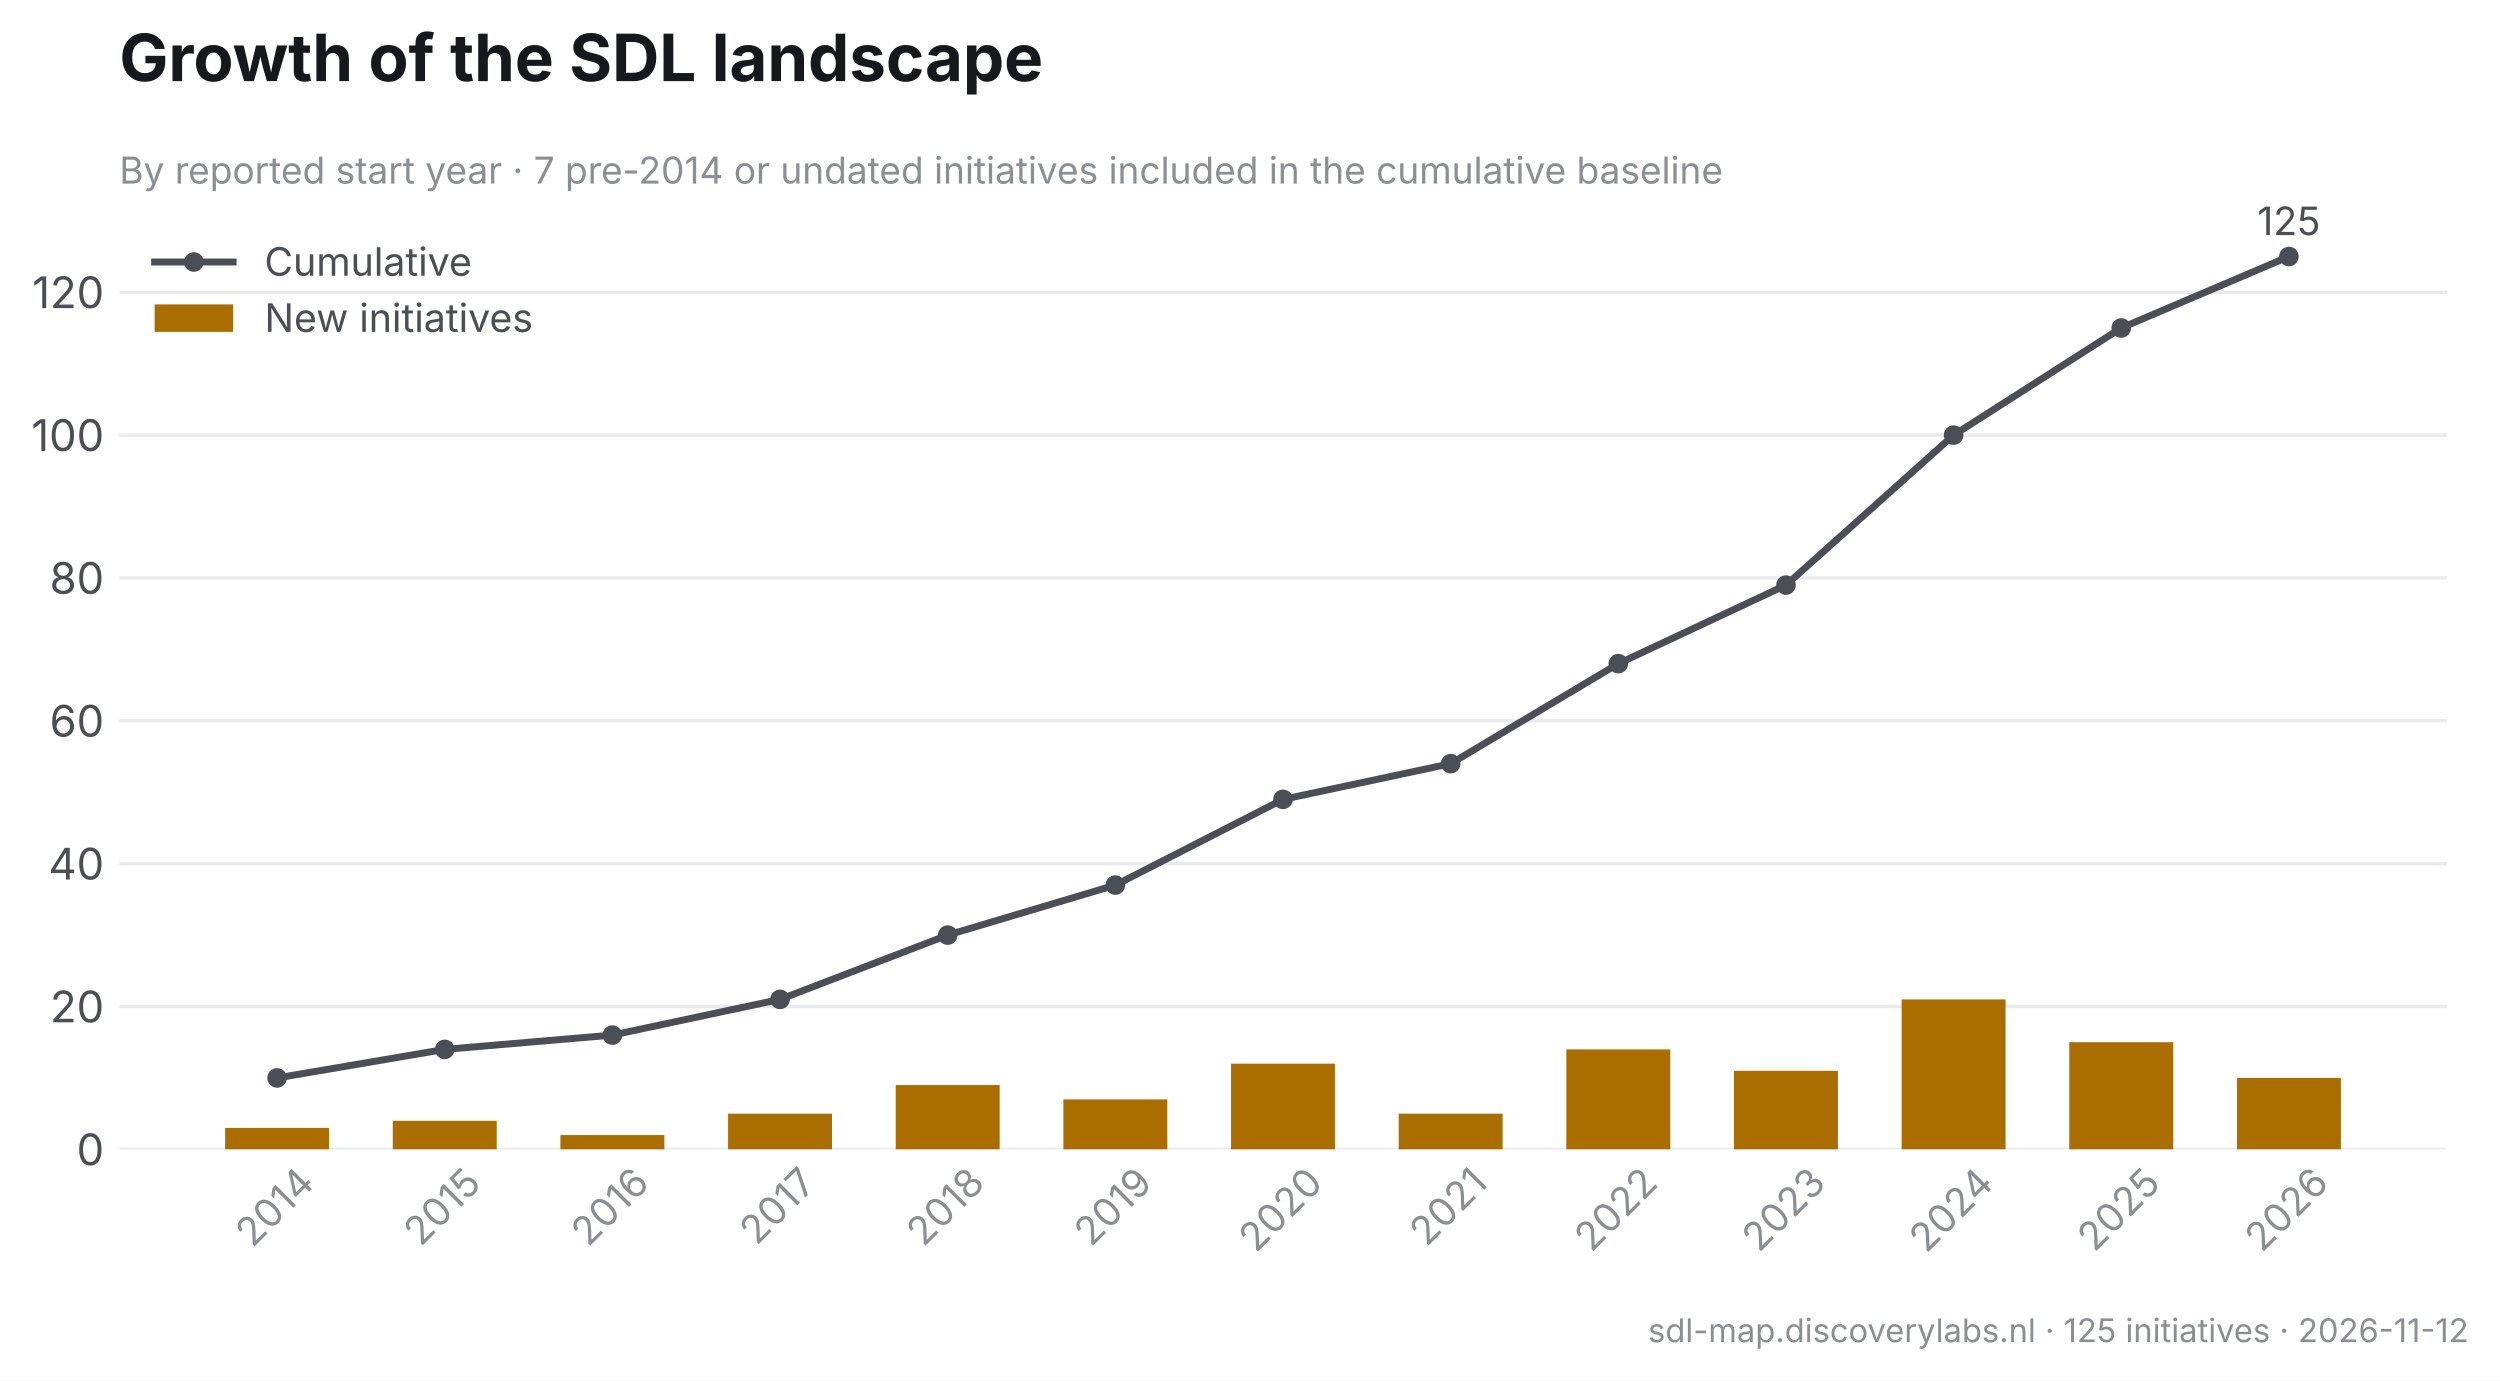
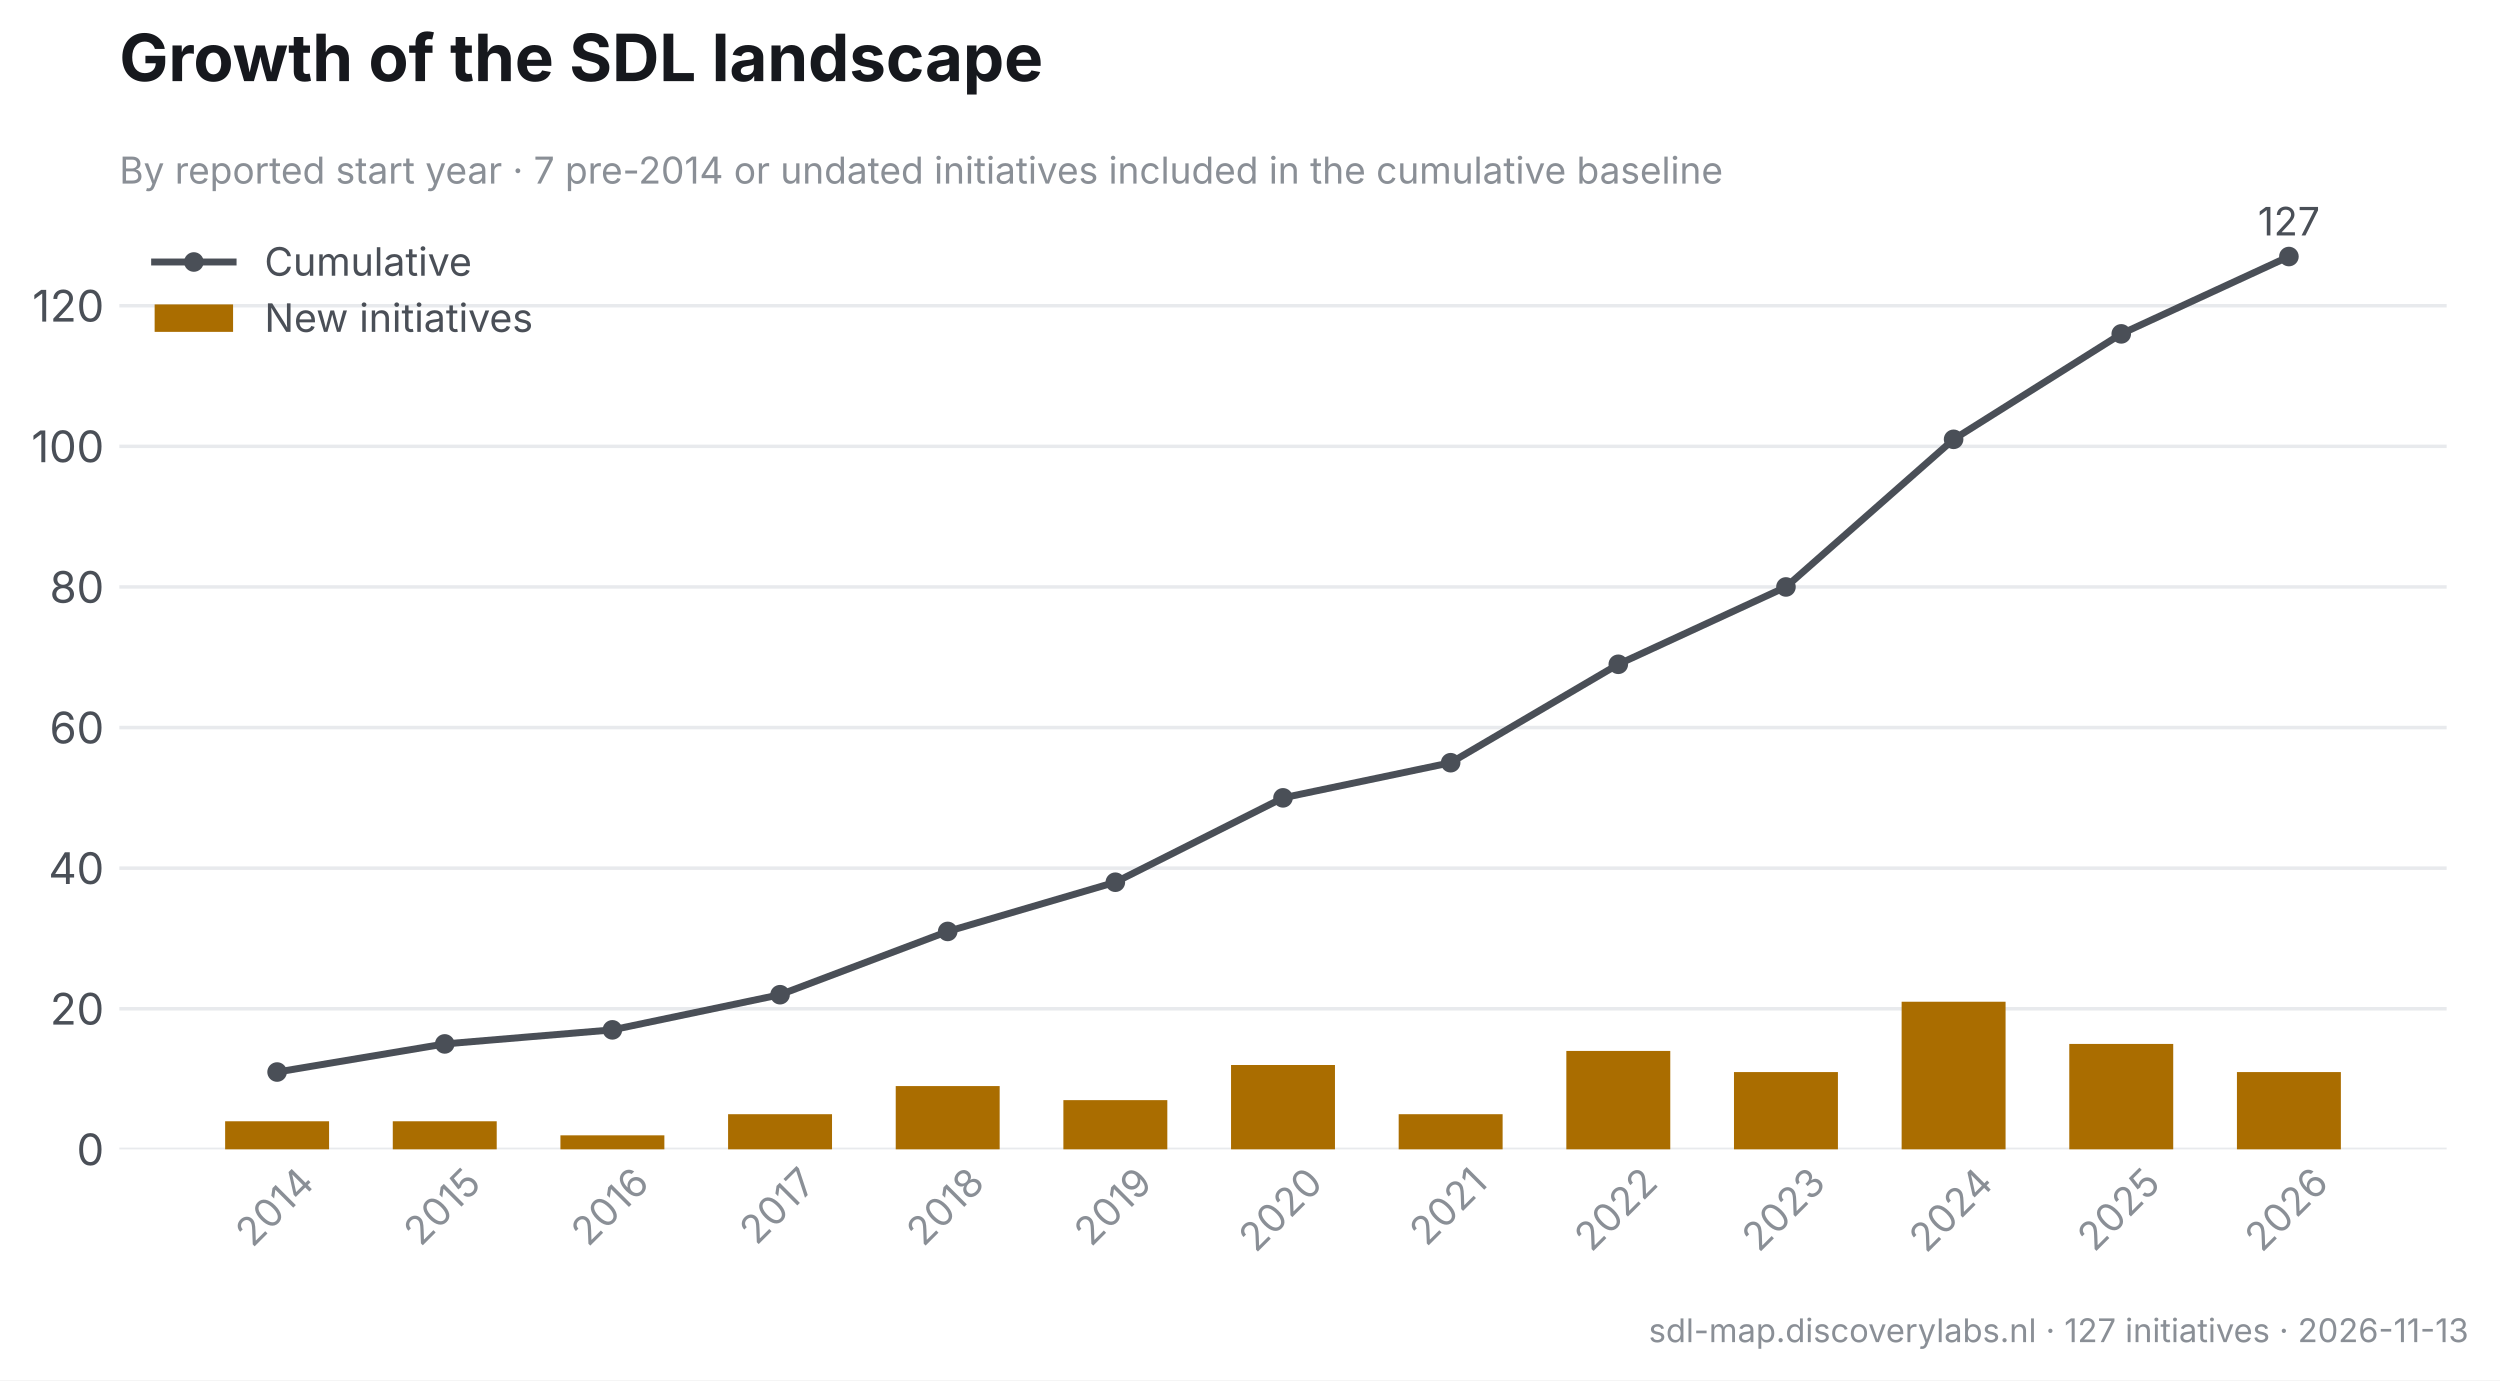
<svg xmlns="http://www.w3.org/2000/svg" xmlns:xlink="http://www.w3.org/1999/xlink" width="573.696pt" height="316.754pt" viewBox="0 0 573.696 316.754" version="1.1">
  <defs>
    <style type="text/css">*{stroke-linejoin: round; stroke-linecap: butt}</style>
  </defs>
  <g id="figure_1">
    <g id="patch_1">
      <path d="M 0 316.754  L 573.696 316.754  L 573.696 0  L 0 0  z " style="fill: #ffffff" />
    </g>
    <g id="axes_1">
      <g id="patch_2">
        <path d="M 27.386 263.754  L 561.456 263.754  L 561.456 48.626  L 27.386 48.626  z " style="fill: #ffffff" />
      </g>
      <g id="matplotlib.axis_1">
        <g id="xtick_1">
          <g id="line2d_1" />
          <g id="text_1">
            <text style="font-size: 9px; font-family: 'Inter', 'Helvetica Neue', 'Arial', 'DejaVu Sans', 'Bitstream Vera Sans', 'Computer Modern Sans Serif', 'Lucida Grande', 'Verdana', 'Geneva', 'Lucid', 'Helvetica', 'Avant Garde', sans-serif; fill: #8a8f96" transform="translate(57.9561 286.4796) rotate(-45)">2014</text>
          </g>
        </g>
        <g id="xtick_2">
          <g id="line2d_2" />
          <g id="text_2">
            <text style="font-size: 9px; font-family: 'Inter', 'Helvetica Neue', 'Arial', 'DejaVu Sans', 'Bitstream Vera Sans', 'Computer Modern Sans Serif', 'Lucida Grande', 'Verdana', 'Geneva', 'Lucid', 'Helvetica', 'Avant Garde', sans-serif; fill: #8a8f96" transform="translate(96.54904 286.238) rotate(-45)">2015</text>
          </g>
        </g>
        <g id="xtick_3">
          <g id="line2d_3" />
          <g id="text_3">
            <text style="font-size: 9px; font-family: 'Inter', 'Helvetica Neue', 'Arial', 'DejaVu Sans', 'Bitstream Vera Sans', 'Computer Modern Sans Serif', 'Lucida Grande', 'Verdana', 'Geneva', 'Lucid', 'Helvetica', 'Avant Garde', sans-serif; fill: #8a8f96" transform="translate(134.9824 286.3155) rotate(-45)">2016</text>
          </g>
        </g>
        <g id="xtick_4">
          <g id="line2d_4" />
          <g id="text_4">
            <text style="font-size: 9px; font-family: 'Inter', 'Helvetica Neue', 'Arial', 'DejaVu Sans', 'Bitstream Vera Sans', 'Computer Modern Sans Serif', 'Lucida Grande', 'Verdana', 'Geneva', 'Lucid', 'Helvetica', 'Avant Garde', sans-serif; fill: #8a8f96" transform="translate(173.627 285.9705) rotate(-45)">2017</text>
          </g>
        </g>
        <g id="xtick_5">
          <g id="line2d_5" />
          <g id="text_5">
            <text style="font-size: 9px; font-family: 'Inter', 'Helvetica Neue', 'Arial', 'DejaVu Sans', 'Bitstream Vera Sans', 'Computer Modern Sans Serif', 'Lucida Grande', 'Verdana', 'Geneva', 'Lucid', 'Helvetica', 'Avant Garde', sans-serif; fill: #8a8f96" transform="translate(211.9316 286.3056) rotate(-45)">2018</text>
          </g>
        </g>
        <g id="xtick_6">
          <g id="line2d_6" />
          <g id="text_6">
            <text style="font-size: 9px; font-family: 'Inter', 'Helvetica Neue', 'Arial', 'DejaVu Sans', 'Bitstream Vera Sans', 'Computer Modern Sans Serif', 'Lucida Grande', 'Verdana', 'Geneva', 'Lucid', 'Helvetica', 'Avant Garde', sans-serif; fill: #8a8f96" transform="translate(250.3987 286.3155) rotate(-45)">2019</text>
          </g>
        </g>
        <g id="xtick_7">
          <g id="line2d_7" />
          <g id="text_7">
            <text style="font-size: 9px; font-family: 'Inter', 'Helvetica Neue', 'Arial', 'DejaVu Sans', 'Bitstream Vera Sans', 'Computer Modern Sans Serif', 'Lucida Grande', 'Verdana', 'Geneva', 'Lucid', 'Helvetica', 'Avant Garde', sans-serif; fill: #8a8f96" transform="translate(288.1902 287.6768) rotate(-45)">2020</text>
          </g>
        </g>
        <g id="xtick_8">
          <g id="line2d_8" />
          <g id="text_8">
            <text style="font-size: 9px; font-family: 'Inter', 'Helvetica Neue', 'Arial', 'DejaVu Sans', 'Bitstream Vera Sans', 'Computer Modern Sans Serif', 'Lucida Grande', 'Verdana', 'Geneva', 'Lucid', 'Helvetica', 'Avant Garde', sans-serif; fill: #8a8f96" transform="translate(327.3758 286.2499) rotate(-45)">2021</text>
          </g>
        </g>
        <g id="xtick_9">
          <g id="line2d_9" />
          <g id="text_9">
            <text style="font-size: 9px; font-family: 'Inter', 'Helvetica Neue', 'Arial', 'DejaVu Sans', 'Bitstream Vera Sans', 'Computer Modern Sans Serif', 'Lucida Grande', 'Verdana', 'Geneva', 'Lucid', 'Helvetica', 'Avant Garde', sans-serif; fill: #8a8f96" transform="translate(365.2016 287.5426) rotate(-45)">2022</text>
          </g>
        </g>
        <g id="xtick_10">
          <g id="line2d_10" />
          <g id="text_10">
            <text style="font-size: 9px; font-family: 'Inter', 'Helvetica Neue', 'Arial', 'DejaVu Sans', 'Bitstream Vera Sans', 'Computer Modern Sans Serif', 'Lucida Grande', 'Verdana', 'Geneva', 'Lucid', 'Helvetica', 'Avant Garde', sans-serif; fill: #8a8f96" transform="translate(403.6488 287.5923) rotate(-45)">2023</text>
          </g>
        </g>
        <g id="xtick_11">
          <g id="line2d_11" />
          <g id="text_11">
            <text style="font-size: 9px; font-family: 'Inter', 'Helvetica Neue', 'Arial', 'DejaVu Sans', 'Bitstream Vera Sans', 'Computer Modern Sans Serif', 'Lucida Grande', 'Verdana', 'Geneva', 'Lucid', 'Helvetica', 'Avant Garde', sans-serif; fill: #8a8f96" transform="translate(442.031 287.7723) rotate(-45)">2024</text>
          </g>
        </g>
        <g id="xtick_12">
          <g id="line2d_12" />
          <g id="text_12">
            <text style="font-size: 9px; font-family: 'Inter', 'Helvetica Neue', 'Arial', 'DejaVu Sans', 'Bitstream Vera Sans', 'Computer Modern Sans Serif', 'Lucida Grande', 'Verdana', 'Geneva', 'Lucid', 'Helvetica', 'Avant Garde', sans-serif; fill: #8a8f96" transform="translate(480.6239 287.5307) rotate(-45)">2025</text>
          </g>
        </g>
        <g id="xtick_13">
          <g id="line2d_13" />
          <g id="text_13">
            <text style="font-size: 9px; font-family: 'Inter', 'Helvetica Neue', 'Arial', 'DejaVu Sans', 'Bitstream Vera Sans', 'Computer Modern Sans Serif', 'Lucida Grande', 'Verdana', 'Geneva', 'Lucid', 'Helvetica', 'Avant Garde', sans-serif; fill: #8a8f96" transform="translate(519.0573 287.6082) rotate(-45)">2026</text>
          </g>
        </g>
      </g>
      <g id="matplotlib.axis_2">
        <g id="ytick_1">
          <g id="line2d_14">
-             <path d="M 27.386 263.754  L 561.456 263.754  " clip-path="url(#p7568d34914)" style="fill: none; stroke: #e8eaed; stroke-width: 0.8; stroke-linecap: square" />
+             <path d="M 27.386 263.754  L 561.456 263.754  " clip-path="url(#p3159ffee37)" style="fill: none; stroke: #e8eaed; stroke-width: 0.8; stroke-linecap: square" />
          </g>
          <g id="line2d_15" />
          <g id="text_14">
            <text style="font-size: 10px; font-family: 'Inter', 'Helvetica Neue', 'Arial', 'DejaVu Sans', 'Bitstream Vera Sans', 'Computer Modern Sans Serif', 'Lucida Grande', 'Verdana', 'Geneva', 'Lucid', 'Helvetica', 'Avant Garde', sans-serif; text-anchor: end; fill: #4a4f57" x="23.886" y="267.392" transform="rotate(-0 23.88594 267.392)">0</text>
          </g>
        </g>
        <g id="ytick_2">
          <g id="line2d_16">
-             <path d="M 27.386 230.973  L 561.456 230.973  " clip-path="url(#p7568d34914)" style="fill: none; stroke: #e8eaed; stroke-width: 0.8; stroke-linecap: square" />
+             <path d="M 27.386 231.489  L 561.456 231.489  " clip-path="url(#p3159ffee37)" style="fill: none; stroke: #e8eaed; stroke-width: 0.8; stroke-linecap: square" />
          </g>
          <g id="line2d_17" />
          <g id="text_15">
-             <text style="font-size: 10px; font-family: 'Inter', 'Helvetica Neue', 'Arial', 'DejaVu Sans', 'Bitstream Vera Sans', 'Computer Modern Sans Serif', 'Lucida Grande', 'Verdana', 'Geneva', 'Lucid', 'Helvetica', 'Avant Garde', sans-serif; text-anchor: end; fill: #4a4f57" x="23.886" y="234.61" transform="rotate(-0 23.88594 234.6105)">20</text>
+             <text style="font-size: 10px; font-family: 'Inter', 'Helvetica Neue', 'Arial', 'DejaVu Sans', 'Bitstream Vera Sans', 'Computer Modern Sans Serif', 'Lucida Grande', 'Verdana', 'Geneva', 'Lucid', 'Helvetica', 'Avant Garde', sans-serif; text-anchor: end; fill: #4a4f57" x="23.886" y="235.127" transform="rotate(-0 23.88594 235.1267)">20</text>
          </g>
        </g>
        <g id="ytick_3">
          <g id="line2d_18">
-             <path d="M 27.386 198.191  L 561.456 198.191  " clip-path="url(#p7568d34914)" style="fill: none; stroke: #e8eaed; stroke-width: 0.8; stroke-linecap: square" />
+             <path d="M 27.386 199.224  L 561.456 199.224  " clip-path="url(#p3159ffee37)" style="fill: none; stroke: #e8eaed; stroke-width: 0.8; stroke-linecap: square" />
          </g>
          <g id="line2d_19" />
          <g id="text_16">
-             <text style="font-size: 10px; font-family: 'Inter', 'Helvetica Neue', 'Arial', 'DejaVu Sans', 'Bitstream Vera Sans', 'Computer Modern Sans Serif', 'Lucida Grande', 'Verdana', 'Geneva', 'Lucid', 'Helvetica', 'Avant Garde', sans-serif; text-anchor: end; fill: #4a4f57" x="23.886" y="201.829" transform="rotate(-0 23.88594 201.8289)">40</text>
+             <text style="font-size: 10px; font-family: 'Inter', 'Helvetica Neue', 'Arial', 'DejaVu Sans', 'Bitstream Vera Sans', 'Computer Modern Sans Serif', 'Lucida Grande', 'Verdana', 'Geneva', 'Lucid', 'Helvetica', 'Avant Garde', sans-serif; text-anchor: end; fill: #4a4f57" x="23.886" y="202.861" transform="rotate(-0 23.88594 202.8614)">40</text>
          </g>
        </g>
        <g id="ytick_4">
          <g id="line2d_20">
-             <path d="M 27.386 165.41  L 561.456 165.41  " clip-path="url(#p7568d34914)" style="fill: none; stroke: #e8eaed; stroke-width: 0.8; stroke-linecap: square" />
+             <path d="M 27.386 166.959  L 561.456 166.959  " clip-path="url(#p3159ffee37)" style="fill: none; stroke: #e8eaed; stroke-width: 0.8; stroke-linecap: square" />
          </g>
          <g id="line2d_21" />
          <g id="text_17">
-             <text style="font-size: 10px; font-family: 'Inter', 'Helvetica Neue', 'Arial', 'DejaVu Sans', 'Bitstream Vera Sans', 'Computer Modern Sans Serif', 'Lucida Grande', 'Verdana', 'Geneva', 'Lucid', 'Helvetica', 'Avant Garde', sans-serif; text-anchor: end; fill: #4a4f57" x="23.886" y="169.047" transform="rotate(-0 23.88594 169.0474)">60</text>
+             <text style="font-size: 10px; font-family: 'Inter', 'Helvetica Neue', 'Arial', 'DejaVu Sans', 'Bitstream Vera Sans', 'Computer Modern Sans Serif', 'Lucida Grande', 'Verdana', 'Geneva', 'Lucid', 'Helvetica', 'Avant Garde', sans-serif; text-anchor: end; fill: #4a4f57" x="23.886" y="170.596" transform="rotate(-0 23.88594 170.5962)">60</text>
          </g>
        </g>
        <g id="ytick_5">
          <g id="line2d_22">
-             <path d="M 27.386 132.628  L 561.456 132.628  " clip-path="url(#p7568d34914)" style="fill: none; stroke: #e8eaed; stroke-width: 0.8; stroke-linecap: square" />
+             <path d="M 27.386 134.693  L 561.456 134.693  " clip-path="url(#p3159ffee37)" style="fill: none; stroke: #e8eaed; stroke-width: 0.8; stroke-linecap: square" />
          </g>
          <g id="line2d_23" />
          <g id="text_18">
-             <text style="font-size: 10px; font-family: 'Inter', 'Helvetica Neue', 'Arial', 'DejaVu Sans', 'Bitstream Vera Sans', 'Computer Modern Sans Serif', 'Lucida Grande', 'Verdana', 'Geneva', 'Lucid', 'Helvetica', 'Avant Garde', sans-serif; text-anchor: end; fill: #4a4f57" x="23.886" y="136.266" transform="rotate(-0 23.88594 136.2659)">80</text>
+             <text style="font-size: 10px; font-family: 'Inter', 'Helvetica Neue', 'Arial', 'DejaVu Sans', 'Bitstream Vera Sans', 'Computer Modern Sans Serif', 'Lucida Grande', 'Verdana', 'Geneva', 'Lucid', 'Helvetica', 'Avant Garde', sans-serif; text-anchor: end; fill: #4a4f57" x="23.886" y="138.331" transform="rotate(-0 23.88594 138.3309)">80</text>
          </g>
        </g>
        <g id="ytick_6">
          <g id="line2d_24">
-             <path d="M 27.386 99.847  L 561.456 99.847  " clip-path="url(#p7568d34914)" style="fill: none; stroke: #e8eaed; stroke-width: 0.8; stroke-linecap: square" />
+             <path d="M 27.386 102.428  L 561.456 102.428  " clip-path="url(#p3159ffee37)" style="fill: none; stroke: #e8eaed; stroke-width: 0.8; stroke-linecap: square" />
          </g>
          <g id="line2d_25" />
          <g id="text_19">
-             <text style="font-size: 10px; font-family: 'Inter', 'Helvetica Neue', 'Arial', 'DejaVu Sans', 'Bitstream Vera Sans', 'Computer Modern Sans Serif', 'Lucida Grande', 'Verdana', 'Geneva', 'Lucid', 'Helvetica', 'Avant Garde', sans-serif; text-anchor: end; fill: #4a4f57" x="23.886" y="103.484" transform="rotate(-0 23.88594 103.4844)">100</text>
+             <text style="font-size: 10px; font-family: 'Inter', 'Helvetica Neue', 'Arial', 'DejaVu Sans', 'Bitstream Vera Sans', 'Computer Modern Sans Serif', 'Lucida Grande', 'Verdana', 'Geneva', 'Lucid', 'Helvetica', 'Avant Garde', sans-serif; text-anchor: end; fill: #4a4f57" x="23.886" y="106.066" transform="rotate(-0 23.88594 106.0656)">100</text>
          </g>
        </g>
        <g id="ytick_7">
          <g id="line2d_26">
-             <path d="M 27.386 67.065  L 561.456 67.065  " clip-path="url(#p7568d34914)" style="fill: none; stroke: #e8eaed; stroke-width: 0.8; stroke-linecap: square" />
+             <path d="M 27.386 70.163  L 561.456 70.163  " clip-path="url(#p3159ffee37)" style="fill: none; stroke: #e8eaed; stroke-width: 0.8; stroke-linecap: square" />
          </g>
          <g id="line2d_27" />
          <g id="text_20">
-             <text style="font-size: 10px; font-family: 'Inter', 'Helvetica Neue', 'Arial', 'DejaVu Sans', 'Bitstream Vera Sans', 'Computer Modern Sans Serif', 'Lucida Grande', 'Verdana', 'Geneva', 'Lucid', 'Helvetica', 'Avant Garde', sans-serif; text-anchor: end; fill: #4a4f57" x="23.886" y="70.703" transform="rotate(-0 23.88594 70.70288)">120</text>
+             <text style="font-size: 10px; font-family: 'Inter', 'Helvetica Neue', 'Arial', 'DejaVu Sans', 'Bitstream Vera Sans', 'Computer Modern Sans Serif', 'Lucida Grande', 'Verdana', 'Geneva', 'Lucid', 'Helvetica', 'Avant Garde', sans-serif; text-anchor: end; fill: #4a4f57" x="23.886" y="73.8" transform="rotate(-0 23.88594 73.80035)">120</text>
          </g>
        </g>
      </g>
      <g id="patch_3">
-         <path d="M 51.662 263.754  L 75.515 263.754  L 75.515 258.837  L 51.662 258.837  z " clip-path="url(#p7568d34914)" style="fill: #aa6d00" />
+         <path d="M 51.662 263.754  L 75.515 263.754  L 75.515 257.301  L 51.662 257.301  z " clip-path="url(#p3159ffee37)" style="fill: #aa6d00" />
      </g>
      <g id="patch_4">
-         <path d="M 90.134 263.754  L 113.987 263.754  L 113.987 257.198  L 90.134 257.198  z " clip-path="url(#p7568d34914)" style="fill: #aa6d00" />
+         <path d="M 90.134 263.754  L 113.987 263.754  L 113.987 257.301  L 90.134 257.301  z " clip-path="url(#p3159ffee37)" style="fill: #aa6d00" />
      </g>
      <g id="patch_5">
-         <path d="M 128.606 263.754  L 152.459 263.754  L 152.459 260.476  L 128.606 260.476  z " clip-path="url(#p7568d34914)" style="fill: #aa6d00" />
+         <path d="M 128.606 263.754  L 152.459 263.754  L 152.459 260.528  L 128.606 260.528  z " clip-path="url(#p3159ffee37)" style="fill: #aa6d00" />
      </g>
      <g id="patch_6">
-         <path d="M 167.078 263.754  L 190.931 263.754  L 190.931 255.559  L 167.078 255.559  z " clip-path="url(#p7568d34914)" style="fill: #aa6d00" />
+         <path d="M 167.078 263.754  L 190.931 263.754  L 190.931 255.688  L 167.078 255.688  z " clip-path="url(#p3159ffee37)" style="fill: #aa6d00" />
      </g>
      <g id="patch_7">
-         <path d="M 205.55 263.754  L 229.403 263.754  L 229.403 249.003  L 205.55 249.003  z " clip-path="url(#p7568d34914)" style="fill: #aa6d00" />
+         <path d="M 205.55 263.754  L 229.403 263.754  L 229.403 249.235  L 205.55 249.235  z " clip-path="url(#p3159ffee37)" style="fill: #aa6d00" />
      </g>
      <g id="patch_8">
-         <path d="M 244.022 263.754  L 267.875 263.754  L 267.875 252.281  L 244.022 252.281  z " clip-path="url(#p7568d34914)" style="fill: #aa6d00" />
+         <path d="M 244.022 263.754  L 267.875 263.754  L 267.875 252.462  L 244.022 252.462  z " clip-path="url(#p3159ffee37)" style="fill: #aa6d00" />
      </g>
      <g id="patch_9">
-         <path d="M 282.495 263.754  L 306.347 263.754  L 306.347 244.086  L 282.495 244.086  z " clip-path="url(#p7568d34914)" style="fill: #aa6d00" />
+         <path d="M 282.495 263.754  L 306.347 263.754  L 306.347 244.395  L 282.495 244.395  z " clip-path="url(#p3159ffee37)" style="fill: #aa6d00" />
      </g>
      <g id="patch_10">
-         <path d="M 320.967 263.754  L 344.819 263.754  L 344.819 255.559  L 320.967 255.559  z " clip-path="url(#p7568d34914)" style="fill: #aa6d00" />
+         <path d="M 320.967 263.754  L 344.819 263.754  L 344.819 255.688  L 320.967 255.688  z " clip-path="url(#p3159ffee37)" style="fill: #aa6d00" />
      </g>
      <g id="patch_11">
-         <path d="M 359.439 263.754  L 383.292 263.754  L 383.292 240.807  L 359.439 240.807  z " clip-path="url(#p7568d34914)" style="fill: #aa6d00" />
+         <path d="M 359.439 263.754  L 383.292 263.754  L 383.292 241.169  L 359.439 241.169  z " clip-path="url(#p3159ffee37)" style="fill: #aa6d00" />
      </g>
      <g id="patch_12">
-         <path d="M 397.911 263.754  L 421.764 263.754  L 421.764 245.725  L 397.911 245.725  z " clip-path="url(#p7568d34914)" style="fill: #aa6d00" />
+         <path d="M 397.911 263.754  L 421.764 263.754  L 421.764 246.009  L 397.911 246.009  z " clip-path="url(#p3159ffee37)" style="fill: #aa6d00" />
      </g>
      <g id="patch_13">
-         <path d="M 436.383 263.754  L 460.236 263.754  L 460.236 229.334  L 436.383 229.334  z " clip-path="url(#p7568d34914)" style="fill: #aa6d00" />
+         <path d="M 436.383 263.754  L 460.236 263.754  L 460.236 229.876  L 436.383 229.876  z " clip-path="url(#p3159ffee37)" style="fill: #aa6d00" />
      </g>
      <g id="patch_14">
-         <path d="M 474.855 263.754  L 498.708 263.754  L 498.708 239.168  L 474.855 239.168  z " clip-path="url(#p7568d34914)" style="fill: #aa6d00" />
+         <path d="M 474.855 263.754  L 498.708 263.754  L 498.708 239.556  L 474.855 239.556  z " clip-path="url(#p3159ffee37)" style="fill: #aa6d00" />
      </g>
      <g id="patch_15">
-         <path d="M 513.327 263.754  L 537.18 263.754  L 537.18 247.364  L 513.327 247.364  z " clip-path="url(#p7568d34914)" style="fill: #aa6d00" />
+         <path d="M 513.327 263.754  L 537.18 263.754  L 537.18 246.009  L 513.327 246.009  z " clip-path="url(#p3159ffee37)" style="fill: #aa6d00" />
      </g>
      <g id="text_21">
-         <text style="font-size: 9px; font-family: 'Inter', 'Helvetica Neue', 'Arial', 'DejaVu Sans', 'Bitstream Vera Sans', 'Computer Modern Sans Serif', 'Lucida Grande', 'Verdana', 'Geneva', 'Lucid', 'Helvetica', 'Avant Garde', sans-serif; text-anchor: middle; fill: #4a4f57" x="525.254" y="53.953" transform="rotate(-0 525.2537 53.95278)">125</text>
+         <text style="font-size: 9px; font-family: 'Inter', 'Helvetica Neue', 'Arial', 'DejaVu Sans', 'Bitstream Vera Sans', 'Computer Modern Sans Serif', 'Lucida Grande', 'Verdana', 'Geneva', 'Lucid', 'Helvetica', 'Avant Garde', sans-serif; text-anchor: middle; fill: #4a4f57" x="525.254" y="54.03" transform="rotate(-0 525.2537 54.03021)">127</text>
      </g>
      <g id="text_22">
        <text style="font-size: 8.5px; font-family: 'Inter', 'Helvetica Neue', 'Arial', 'DejaVu Sans', 'Bitstream Vera Sans', 'Computer Modern Sans Serif', 'Lucida Grande', 'Verdana', 'Geneva', 'Lucid', 'Helvetica', 'Avant Garde', sans-serif; text-anchor: start; fill: #8a8f96" x="27.386" y="42.125" transform="rotate(-0 27.38594 42.12522)">By reported start year · 7 pre-2014 or undated initiatives included in the cumulative baseline</text>
      </g>
      <g id="text_23">
        <text style="font-weight: 650; font-size: 15px; font-family: 'Inter', 'Helvetica Neue', 'Arial', 'DejaVu Sans', 'Bitstream Vera Sans', 'Computer Modern Sans Serif', 'Lucida Grande', 'Verdana', 'Geneva', 'Lucid', 'Helvetica', 'Avant Garde', sans-serif; text-anchor: start; fill: #16181d" x="27.386" y="18.626" transform="rotate(-0 27.38594 18.62578)">Growth of the SDL landscape</text>
      </g>
      <g id="line2d_28">
-         <path d="M 63.588 247.364  L 102.06 240.807  L 140.532 237.529  L 179.005 229.334  L 217.477 214.582  L 255.949 203.109  L 294.421 183.44  L 332.893 175.244  L 371.365 152.297  L 409.837 134.267  L 448.309 99.847  L 486.782 75.261  L 525.254 58.87  " clip-path="url(#p7568d34914)" style="fill: none; stroke: #4a4f57; stroke-width: 1.6; stroke-linecap: square" />
+         <path d="M 63.588 246.009  L 102.06 239.556  L 140.532 236.329  L 179.005 228.263  L 217.477 213.743  L 255.949 202.45  L 294.421 183.091  L 332.893 175.025  L 371.365 152.439  L 409.837 134.693  L 448.309 100.815  L 486.782 76.616  L 525.254 58.87  " clip-path="url(#p3159ffee37)" style="fill: none; stroke: #4a4f57; stroke-width: 1.6; stroke-linecap: square" />
        <defs>
-           <path id="m2b700ee79c" d="M 0 1.75  C 0.464 1.75 0.909 1.566 1.237 1.237  C 1.566 0.909 1.75 0.464 1.75 0  C 1.75 -0.464 1.566 -0.909 1.237 -1.237  C 0.909 -1.566 0.464 -1.75 0 -1.75  C -0.464 -1.75 -0.909 -1.566 -1.237 -1.237  C -1.566 -0.909 -1.75 -0.464 -1.75 0  C -1.75 0.464 -1.566 0.909 -1.237 1.237  C -0.909 1.566 -0.464 1.75 0 1.75  z " style="stroke: #4a4f57" />
+           <path id="m645d998d78" d="M 0 1.75  C 0.464 1.75 0.909 1.566 1.237 1.237  C 1.566 0.909 1.75 0.464 1.75 0  C 1.75 -0.464 1.566 -0.909 1.237 -1.237  C 0.909 -1.566 0.464 -1.75 0 -1.75  C -0.464 -1.75 -0.909 -1.566 -1.237 -1.237  C -1.566 -0.909 -1.75 -0.464 -1.75 0  C -1.75 0.464 -1.566 0.909 -1.237 1.237  C -0.909 1.566 -0.464 1.75 0 1.75  z " style="stroke: #4a4f57" />
        </defs>
-         <g clip-path="url(#p7568d34914)">
-           <use xlink:href="#m2b700ee79c" x="63.588" y="247.364" style="fill: #4a4f57; stroke: #4a4f57" />
-           <use xlink:href="#m2b700ee79c" x="102.06" y="240.807" style="fill: #4a4f57; stroke: #4a4f57" />
-           <use xlink:href="#m2b700ee79c" x="140.532" y="237.529" style="fill: #4a4f57; stroke: #4a4f57" />
-           <use xlink:href="#m2b700ee79c" x="179.005" y="229.334" style="fill: #4a4f57; stroke: #4a4f57" />
-           <use xlink:href="#m2b700ee79c" x="217.477" y="214.582" style="fill: #4a4f57; stroke: #4a4f57" />
-           <use xlink:href="#m2b700ee79c" x="255.949" y="203.109" style="fill: #4a4f57; stroke: #4a4f57" />
-           <use xlink:href="#m2b700ee79c" x="294.421" y="183.44" style="fill: #4a4f57; stroke: #4a4f57" />
-           <use xlink:href="#m2b700ee79c" x="332.893" y="175.244" style="fill: #4a4f57; stroke: #4a4f57" />
-           <use xlink:href="#m2b700ee79c" x="371.365" y="152.297" style="fill: #4a4f57; stroke: #4a4f57" />
-           <use xlink:href="#m2b700ee79c" x="409.837" y="134.267" style="fill: #4a4f57; stroke: #4a4f57" />
-           <use xlink:href="#m2b700ee79c" x="448.309" y="99.847" style="fill: #4a4f57; stroke: #4a4f57" />
-           <use xlink:href="#m2b700ee79c" x="486.782" y="75.261" style="fill: #4a4f57; stroke: #4a4f57" />
-           <use xlink:href="#m2b700ee79c" x="525.254" y="58.87" style="fill: #4a4f57; stroke: #4a4f57" />
+         <g clip-path="url(#p3159ffee37)">
+           <use xlink:href="#m645d998d78" x="63.588" y="246.009" style="fill: #4a4f57; stroke: #4a4f57" />
+           <use xlink:href="#m645d998d78" x="102.06" y="239.556" style="fill: #4a4f57; stroke: #4a4f57" />
+           <use xlink:href="#m645d998d78" x="140.532" y="236.329" style="fill: #4a4f57; stroke: #4a4f57" />
+           <use xlink:href="#m645d998d78" x="179.005" y="228.263" style="fill: #4a4f57; stroke: #4a4f57" />
+           <use xlink:href="#m645d998d78" x="217.477" y="213.743" style="fill: #4a4f57; stroke: #4a4f57" />
+           <use xlink:href="#m645d998d78" x="255.949" y="202.45" style="fill: #4a4f57; stroke: #4a4f57" />
+           <use xlink:href="#m645d998d78" x="294.421" y="183.091" style="fill: #4a4f57; stroke: #4a4f57" />
+           <use xlink:href="#m645d998d78" x="332.893" y="175.025" style="fill: #4a4f57; stroke: #4a4f57" />
+           <use xlink:href="#m645d998d78" x="371.365" y="152.439" style="fill: #4a4f57; stroke: #4a4f57" />
+           <use xlink:href="#m645d998d78" x="409.837" y="134.693" style="fill: #4a4f57; stroke: #4a4f57" />
+           <use xlink:href="#m645d998d78" x="448.309" y="100.815" style="fill: #4a4f57; stroke: #4a4f57" />
+           <use xlink:href="#m645d998d78" x="486.782" y="76.616" style="fill: #4a4f57; stroke: #4a4f57" />
+           <use xlink:href="#m645d998d78" x="525.254" y="58.87" style="fill: #4a4f57; stroke: #4a4f57" />
        </g>
      </g>
      <g id="legend_1">
        <g id="line2d_29">
          <path d="M 35.486 60.123  L 44.486 60.123  L 53.486 60.123  " style="fill: none; stroke: #4a4f57; stroke-width: 1.6; stroke-linecap: square" />
          <g>
-             <use xlink:href="#m2b700ee79c" x="44.486" y="60.123" style="fill: #4a4f57; stroke: #4a4f57" />
+             <use xlink:href="#m645d998d78" x="44.486" y="60.123" style="fill: #4a4f57; stroke: #4a4f57" />
          </g>
        </g>
        <g id="text_24">
          <text style="font-size: 9px; font-family: 'Inter', 'Helvetica Neue', 'Arial', 'DejaVu Sans', 'Bitstream Vera Sans', 'Computer Modern Sans Serif', 'Lucida Grande', 'Verdana', 'Geneva', 'Lucid', 'Helvetica', 'Avant Garde', sans-serif; text-anchor: start; fill: #4a4f57" x="60.686" y="63.273" transform="rotate(-0 60.68594 63.27328)">Cumulative</text>
        </g>
        <g id="patch_16">
          <path d="M 35.486 76.157  L 53.486 76.157  L 53.486 69.857  L 35.486 69.857  z " style="fill: #aa6d00" />
        </g>
        <g id="text_25">
          <text style="font-size: 9px; font-family: 'Inter', 'Helvetica Neue', 'Arial', 'DejaVu Sans', 'Bitstream Vera Sans', 'Computer Modern Sans Serif', 'Lucida Grande', 'Verdana', 'Geneva', 'Lucid', 'Helvetica', 'Avant Garde', sans-serif; text-anchor: start; fill: #4a4f57" x="60.686" y="76.157" transform="rotate(-0 60.68594 76.15734)">New initiatives</text>
        </g>
      </g>
    </g>
    <g id="text_26">
-       <text style="font-size: 7.5px; font-family: 'Inter', 'Helvetica Neue', 'Arial', 'DejaVu Sans', 'Bitstream Vera Sans', 'Computer Modern Sans Serif', 'Lucida Grande', 'Verdana', 'Geneva', 'Lucid', 'Helvetica', 'Avant Garde', sans-serif; text-anchor: end; fill: #8a8f96" x="566.496" y="307.994" transform="rotate(-0 566.4959 307.9938)">sdl-map.discoverylabs.nl · 125 initiatives · 2026-11-12</text>
+       <text style="font-size: 7.5px; font-family: 'Inter', 'Helvetica Neue', 'Arial', 'DejaVu Sans', 'Bitstream Vera Sans', 'Computer Modern Sans Serif', 'Lucida Grande', 'Verdana', 'Geneva', 'Lucid', 'Helvetica', 'Avant Garde', sans-serif; text-anchor: end; fill: #8a8f96" x="566.496" y="307.994" transform="rotate(-0 566.4959 307.9938)">sdl-map.discoverylabs.nl · 127 initiatives · 2026-11-13</text>
    </g>
  </g>
  <defs>
-     <clipPath id="p7568d34914">
+     <clipPath id="p3159ffee37">
      <rect x="27.386" y="48.626" width="534.07" height="215.129" />
    </clipPath>
  </defs>
</svg>
